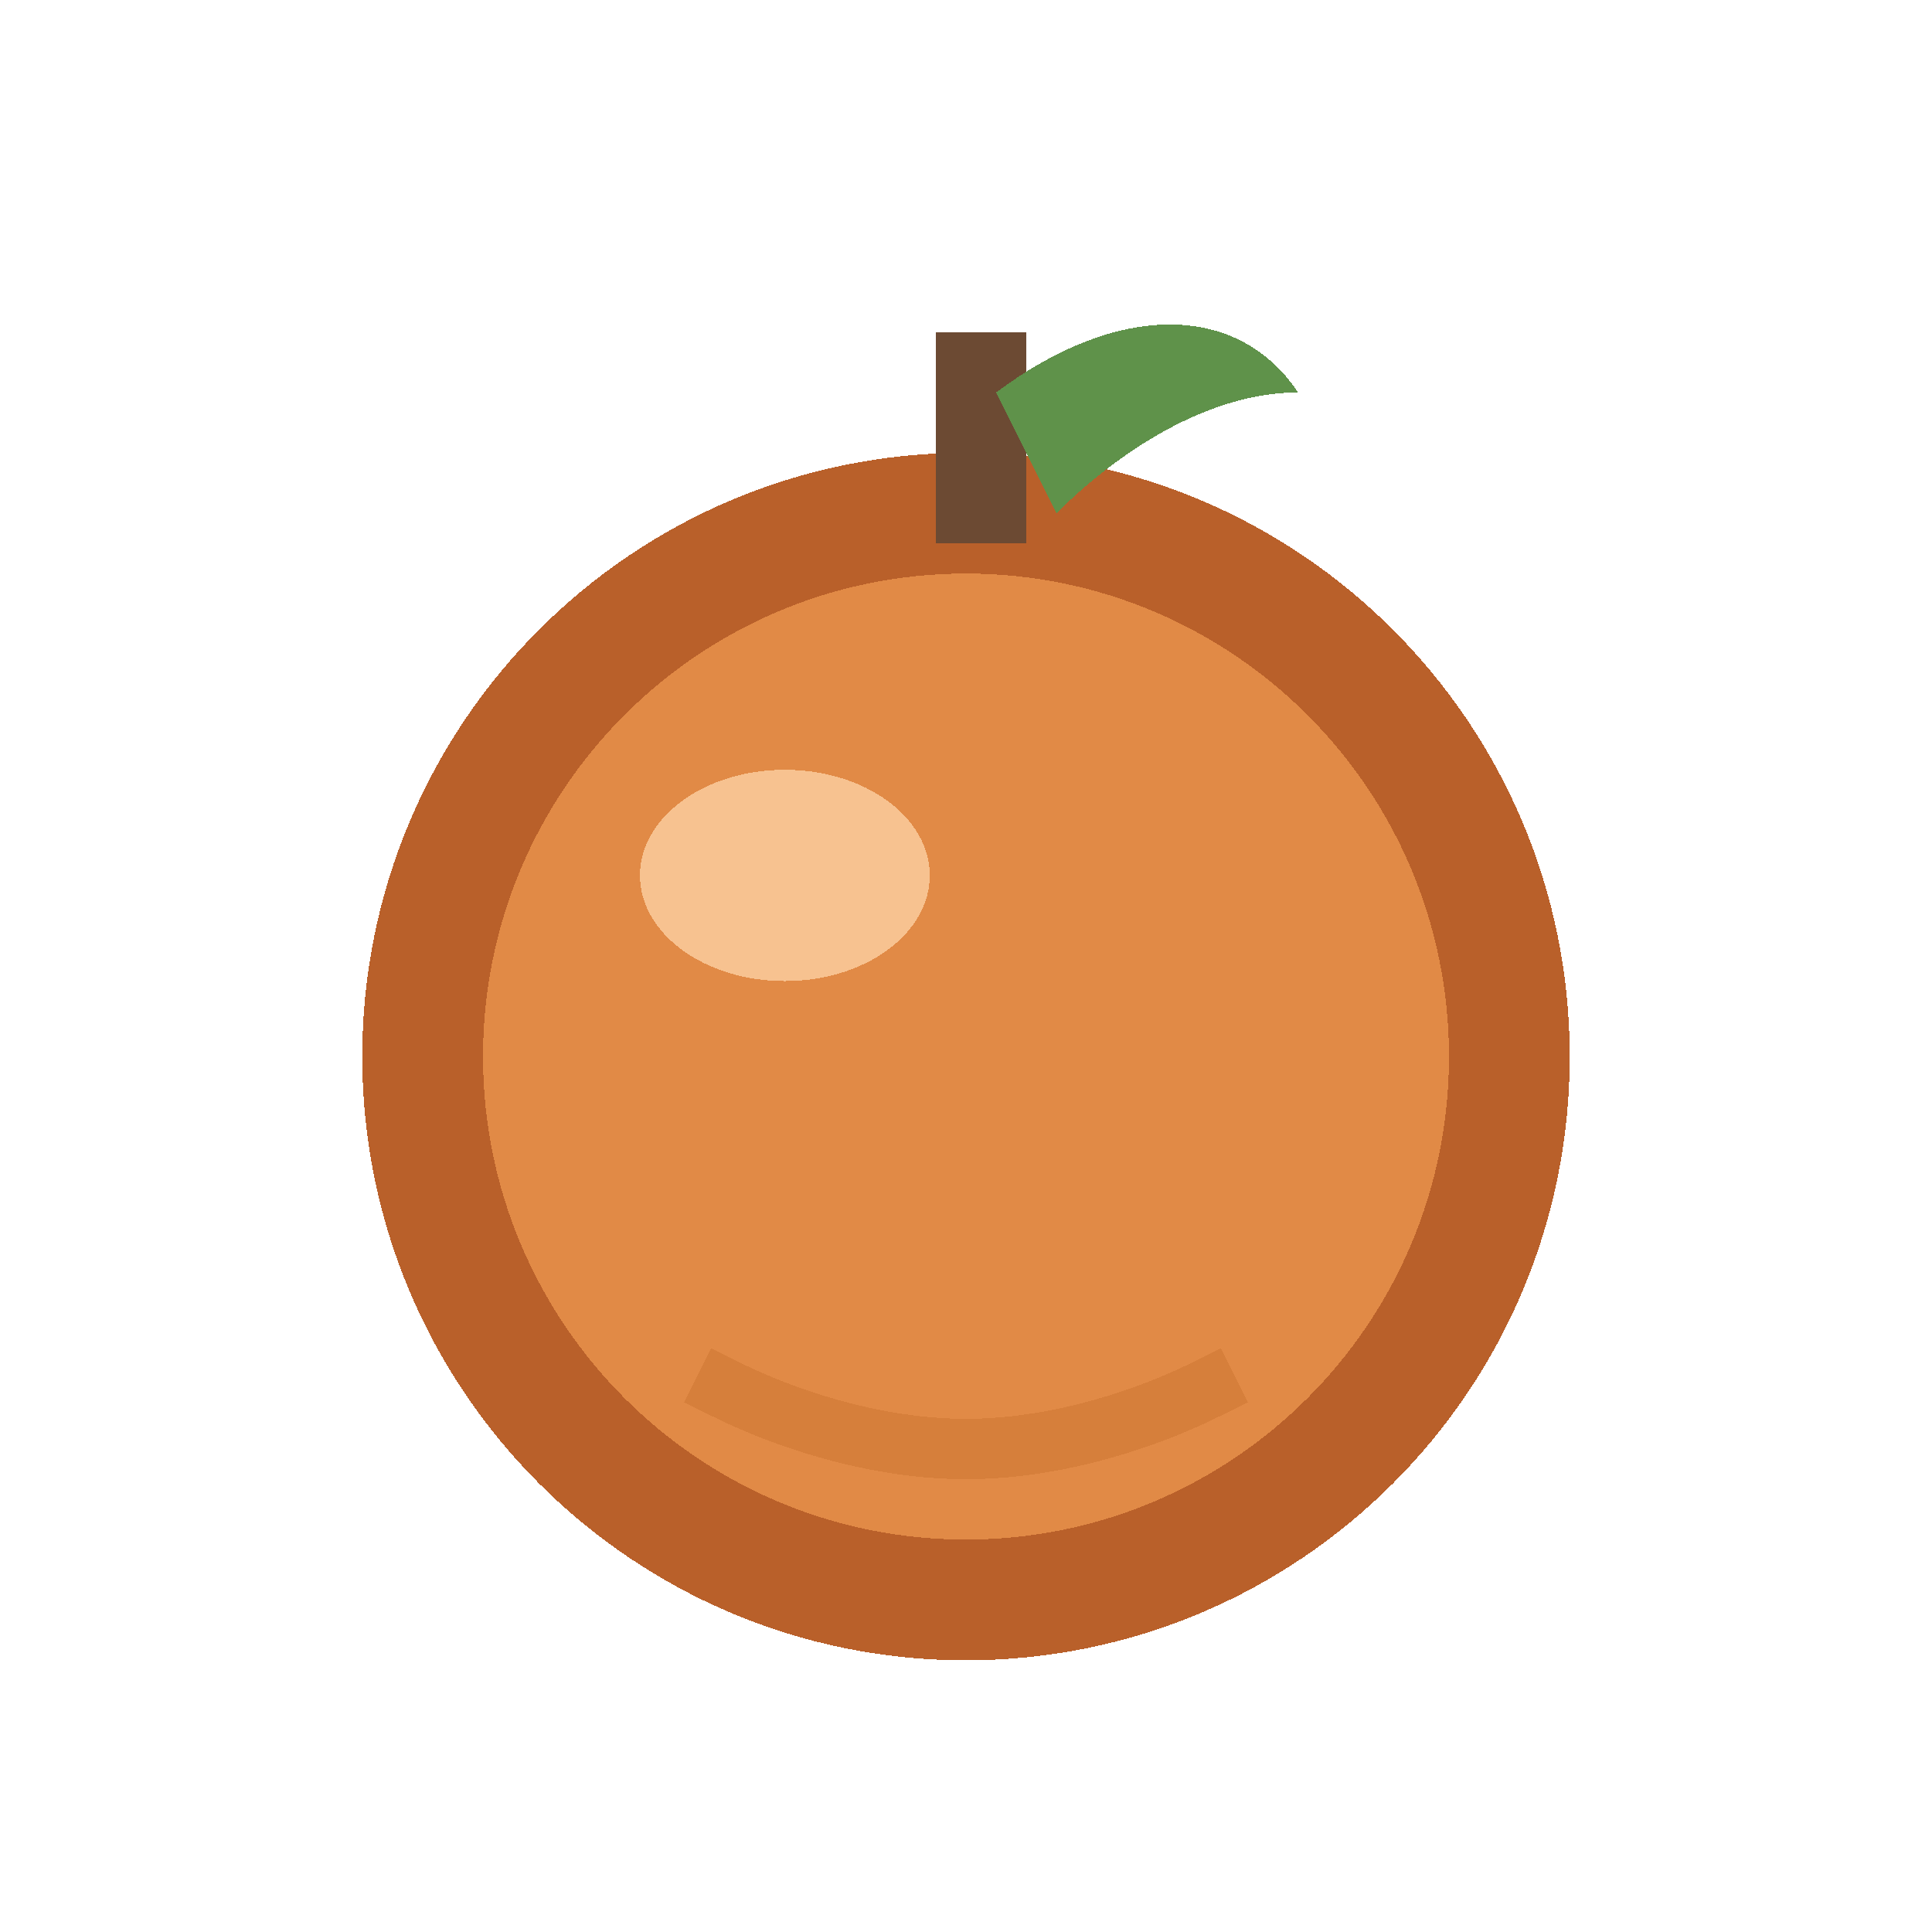
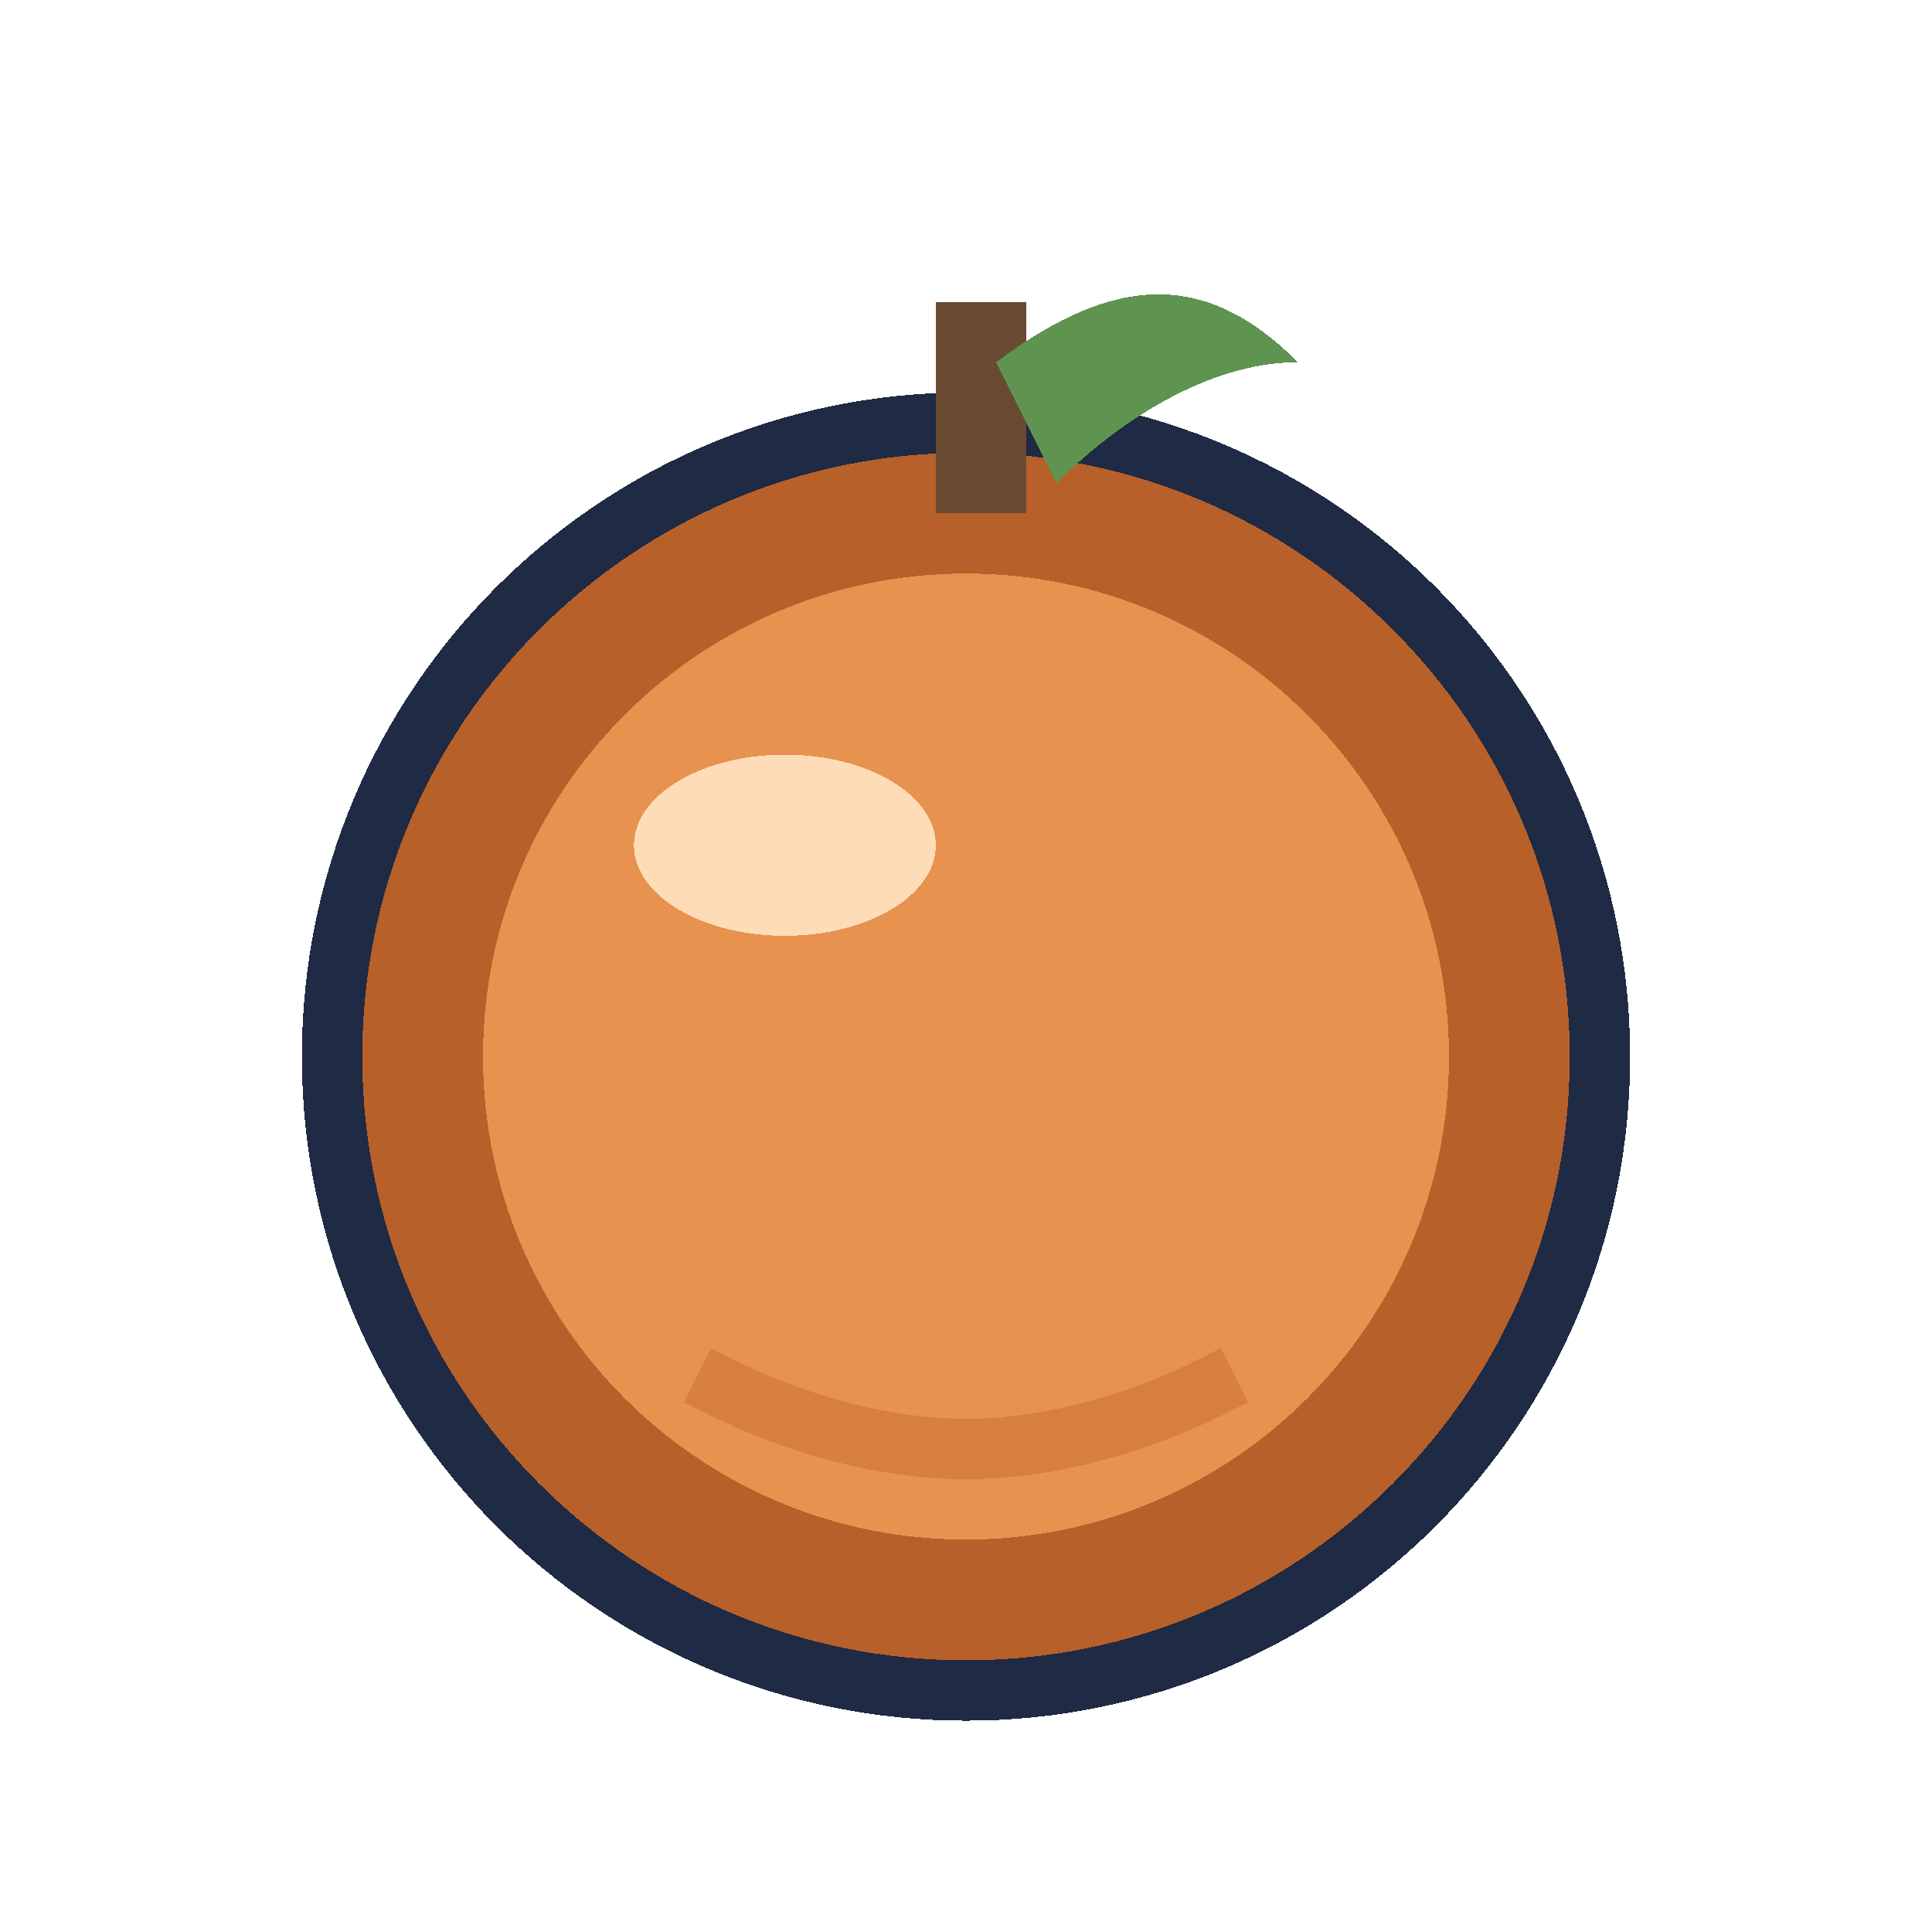
<svg xmlns="http://www.w3.org/2000/svg" viewBox="0 0 64 64" shape-rendering="crispEdges" role="img" aria-label="orange">
  <rect width="64" height="64" fill="transparent" />
-   <circle cx="32" cy="35" r="20" fill="#b9602a" />
-   <circle cx="32" cy="35" r="16" fill="#e18a46" />
-   <path d="M24 46c2 1 5 2 8 2s6-1 8-2" fill="none" stroke="#d67f3b" stroke-width="2" stroke-linecap="square" />
-   <ellipse cx="26" cy="29" rx="4.8" ry="3.5" fill="#ffd5aa" opacity="0.74" />
-   <rect x="31" y="11" width="3" height="7" fill="#6c4a33" />
-   <path d="M33 13c4-3 8-3 10 0-3 0-6 2-8 4Z" fill="#5f924a" />
+   <circle cx="32" cy="35" r="21" fill="#b7602a" stroke="#1f2a44" stroke-width="2" />
+   <circle cx="32" cy="35" r="16" fill="#e7924e" />
+   <path d="M24 46c2 1 5 2 8 2s6-1 8-2" fill="none" stroke="#d77f3f" stroke-width="2" stroke-linecap="square" />
+   <ellipse cx="26" cy="28" rx="5" ry="3" fill="#ffdcb8" />
+   <rect x="31" y="10" width="3" height="7" fill="#6a4a32" />
+   <path d="M33 12c4-3 7-3 10 0-3 0-6 2-8 4Z" fill="#5f9350" />
</svg>
